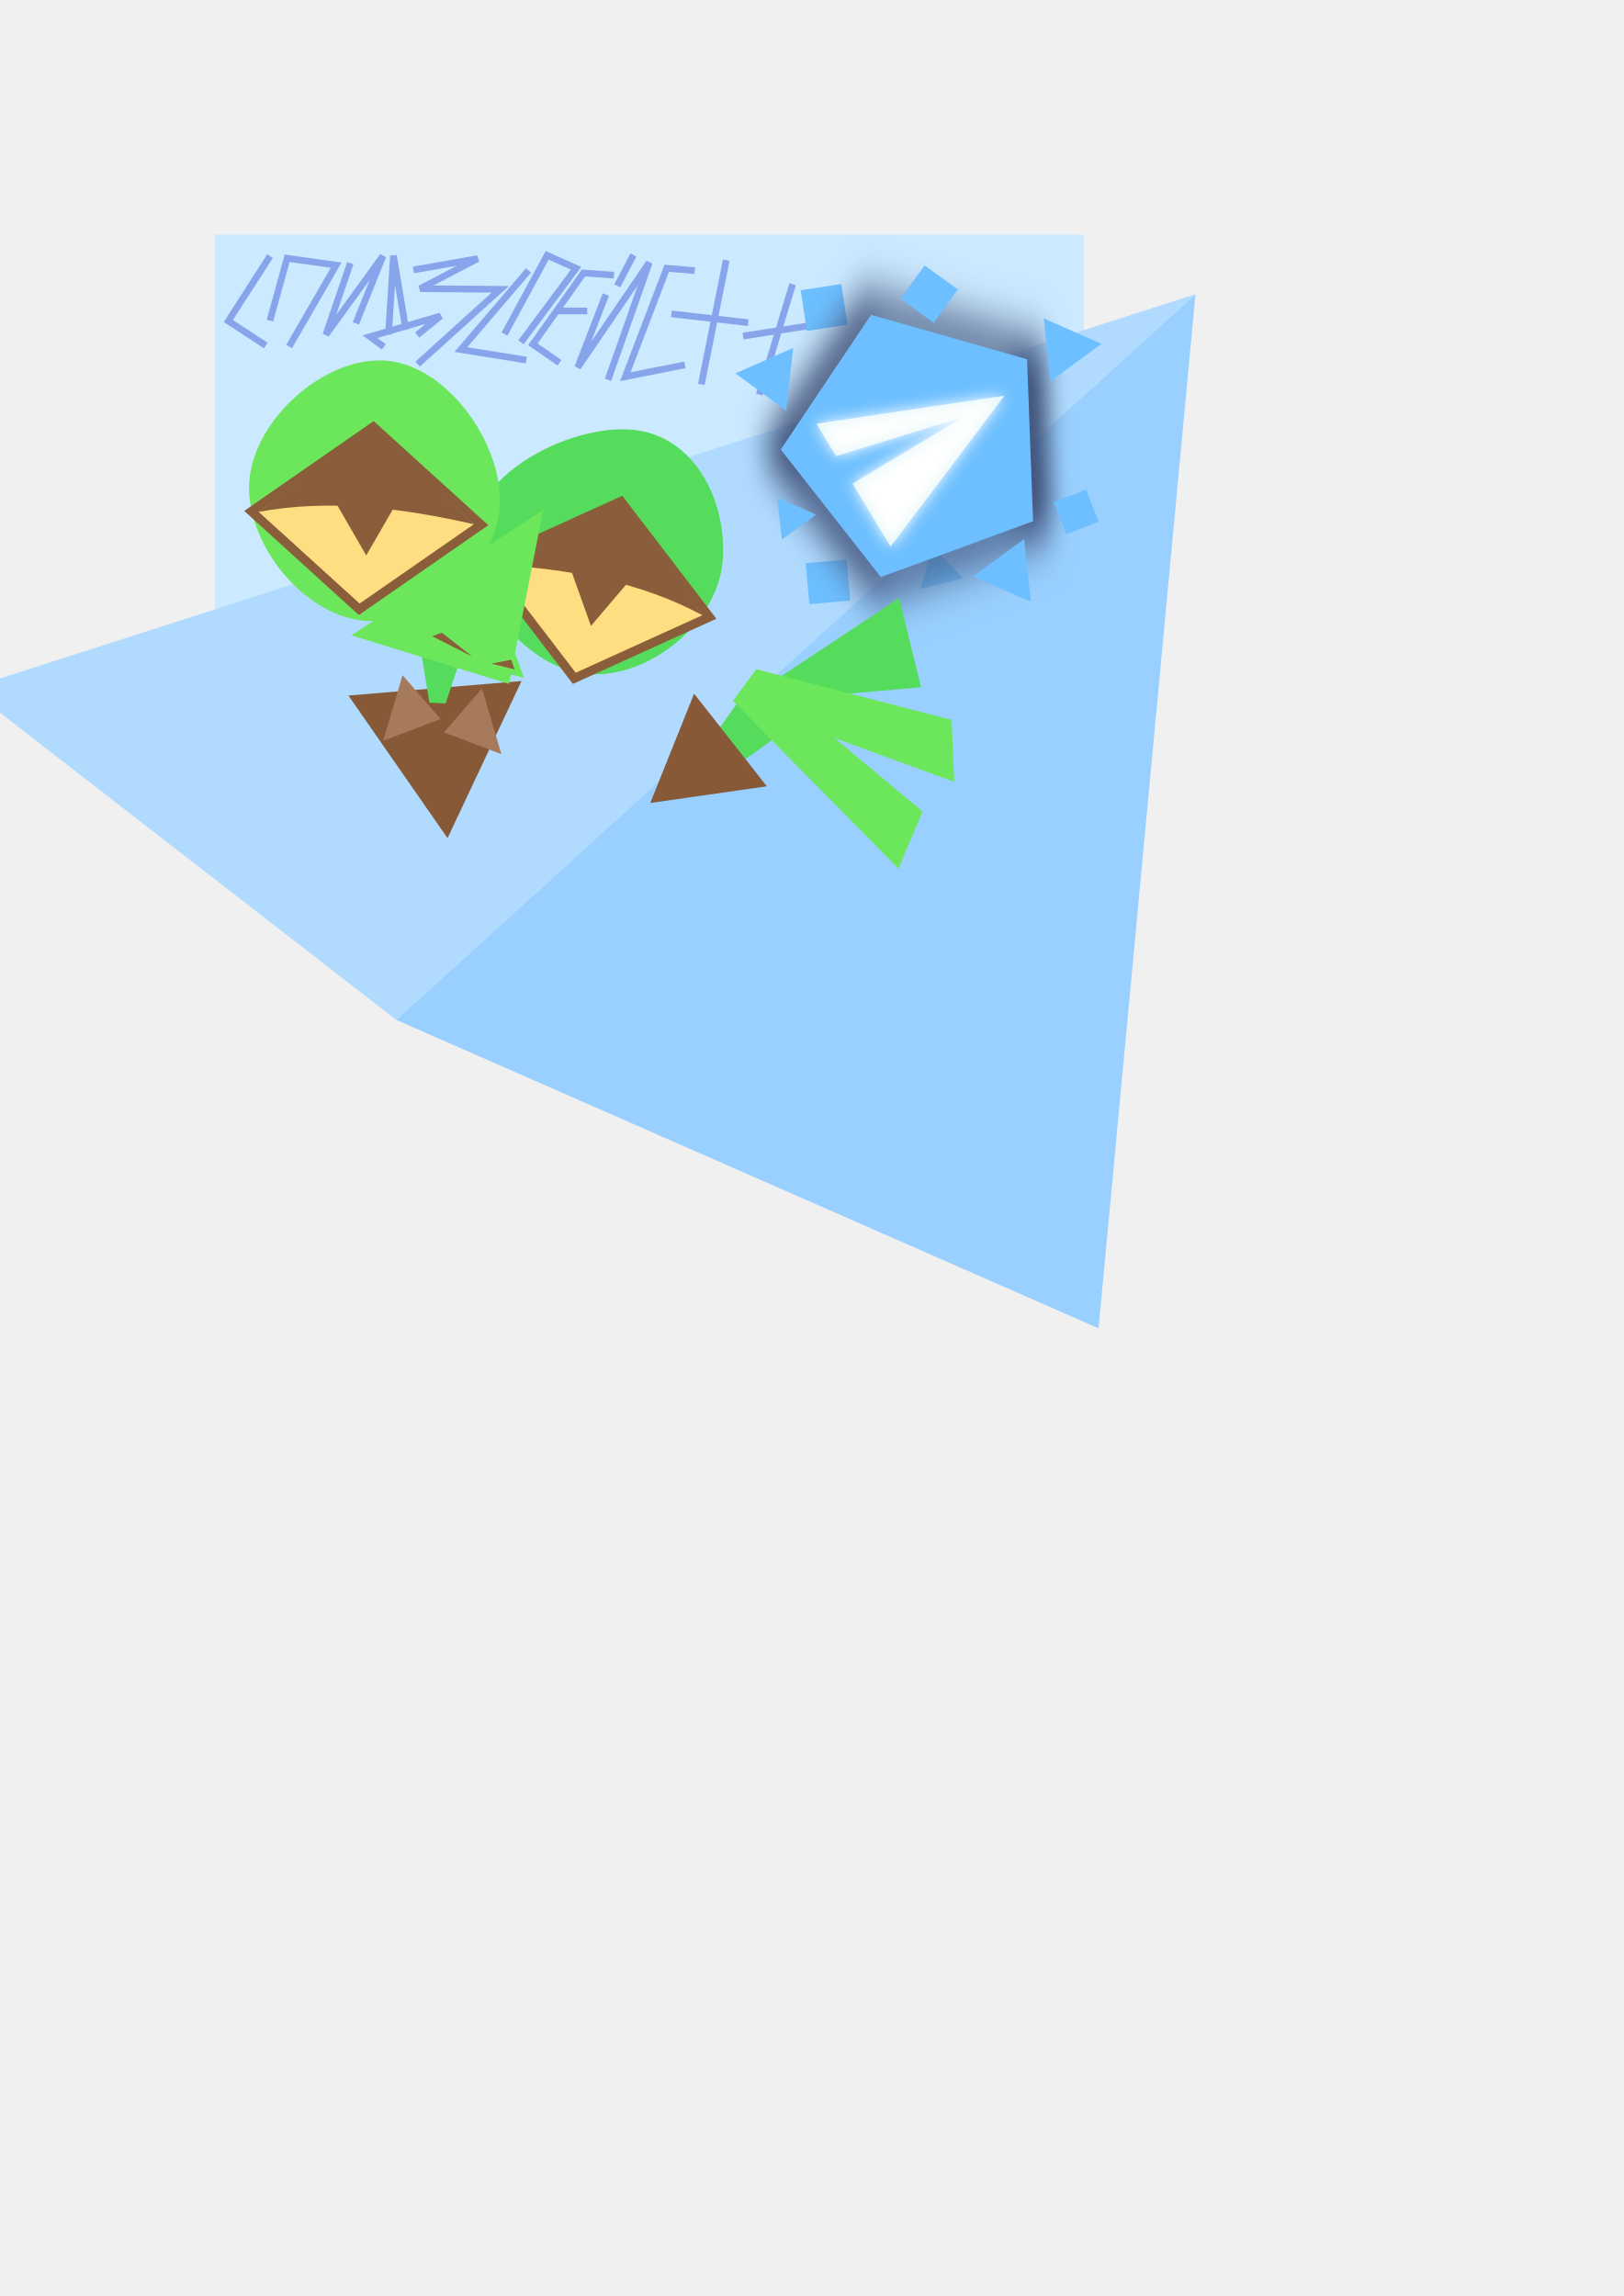
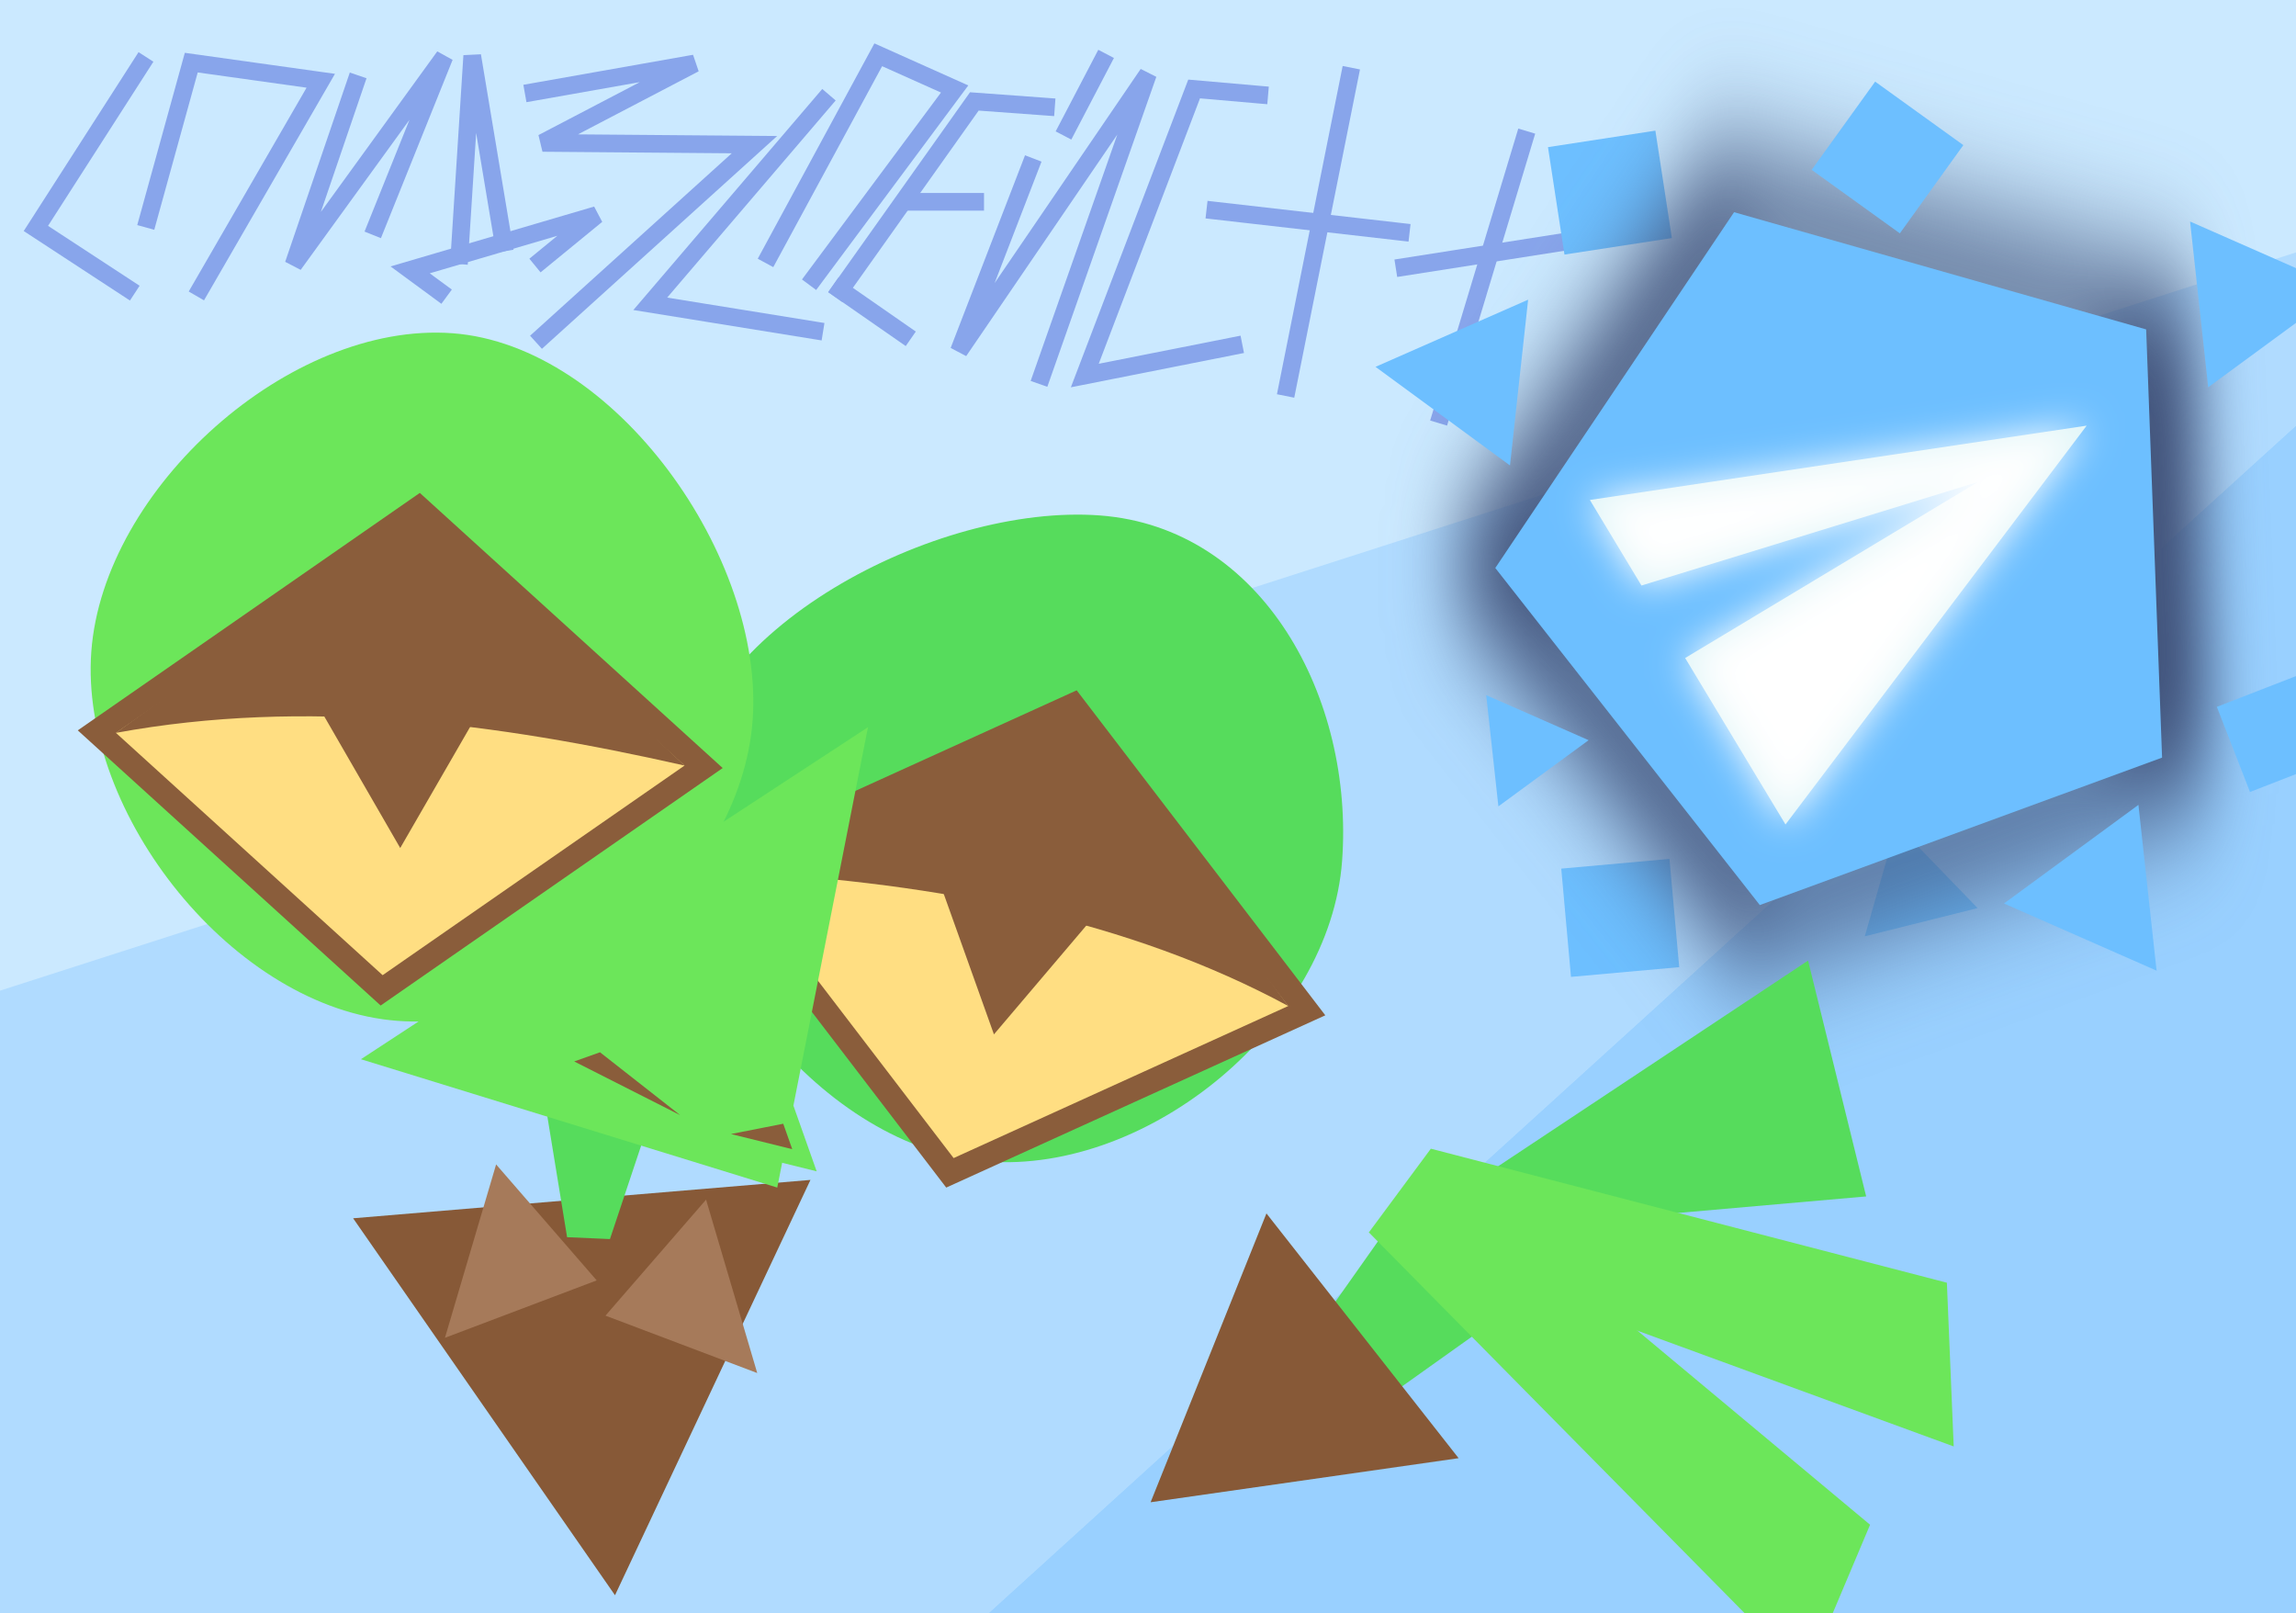
- <svg xmlns="http://www.w3.org/2000/svg" width="210mm" height="297mm" viewBox="0 0 210 297" version="1.1" id="svg1">
+ <svg xmlns="http://www.w3.org/2000/svg" width="112.391mm" height="78.93mm" viewBox="0 0 112.391 78.93" version="1.1" id="svg1">
  <defs id="defs1">
    <filter style="color-interpolation-filters:sRGB" id="filter15" x="-0.256" y="-0.256" width="1.517" height="1.524">
      <feGaussianBlur stdDeviation="1.597" id="feGaussianBlur15" />
    </filter>
    <filter style="color-interpolation-filters:sRGB" id="filter16" x="-0.094" y="-0.117" width="1.188" height="1.234">
      <feGaussianBlur stdDeviation="0.951" id="feGaussianBlur16" />
    </filter>
  </defs>
-   <g id="layer1">
+   <g id="layer1" transform="translate(-27.77665,-30.34558)">
    <rect style="fill:#cbe9ff;fill-opacity:1;stroke:none;stroke-width:0.388;stroke-linecap:square;stroke-dasharray:none;stroke-opacity:1;paint-order:stroke markers fill" id="rect15" width="112.391" height="78.93" x="27.777" y="30.346" />
    <g id="g33" transform="matrix(0.7444775,0,0,0.7444775,6.880845,10.28938)" style="stroke:#88a5eb;stroke-opacity:1">
      <path style="fill:none;fill-opacity:1;stroke:#88a5eb;stroke-width:1.161;stroke-linecap:square;stroke-dasharray:none;stroke-opacity:1;paint-order:stroke markers fill" d="m 37.352,31.171 -6.925,10.786 6.017,3.936" id="path16" />
      <path style="fill:none;fill-opacity:1;stroke:#88a5eb;stroke-width:1.161;stroke-linecap:square;stroke-dasharray:none;stroke-opacity:1;paint-order:stroke markers fill" d="m 37.806,41.332 2.838,-10.275 8.515,1.192 -7.89,13.643" id="path17" />
      <path style="fill:none;fill-opacity:1;stroke:#88a5eb;stroke-width:1.161;stroke-linecap:square;stroke-dasharray:none;stroke-opacity:1;paint-order:stroke markers fill" d="m 51.43,32.446 -4.062,11.894 9.921,-13.681 -4.497,11.183" id="path18" />
      <path style="fill:none;fill-opacity:1;stroke:#88a5eb;stroke-width:1.161;stroke-linecap:square;stroke-dasharray:none;stroke-opacity:1;paint-order:stroke markers fill" d="m 63.692,44.028 3.605,-2.952 -12.261,3.605 1.93,1.419" id="path19" />
      <path style="fill:none;fill-opacity:1;stroke:#88a5eb;stroke-width:1.161;stroke-linecap:square;stroke-dasharray:none;stroke-opacity:1;paint-order:stroke markers fill" d="m 58.28,43.727 0.837,-13.124 2.048,12.276" id="path20" />
      <path style="fill:none;fill-opacity:1;stroke:#88a5eb;stroke-width:1.161;stroke-linecap:square;stroke-dasharray:none;stroke-opacity:1;paint-order:stroke markers fill" d="m 63.153,32.985 10.585,-1.872 -9.997,5.222 13.934,0.114 -13.934,12.602 v 0" id="path21" />
      <path style="fill:none;fill-opacity:1;stroke:#88a5eb;stroke-width:1.161;stroke-linecap:square;stroke-dasharray:none;stroke-opacity:1;paint-order:stroke markers fill" d="M 82.197,33.608 70.824,46.912 81.611,48.654" id="path22" />
      <path style="fill:none;fill-opacity:1;stroke:#88a5eb;stroke-width:1.161;stroke-linecap:square;stroke-dasharray:none;stroke-opacity:1;paint-order:stroke markers fill" d="m 78.678,43.715 7.137,-13.173 5.022,2.248 -9.225,12.402" id="path23" />
      <path style="fill:none;fill-opacity:1;stroke:#88a5eb;stroke-width:1.161;stroke-linecap:square;stroke-dasharray:none;stroke-opacity:1;paint-order:stroke markers fill" d="m 83.333,46.004 8.799,-12.396 4.712,0.344" id="path24" />
      <path style="fill:none;fill-opacity:1;stroke:#88a5eb;stroke-width:1.161;stroke-linecap:square;stroke-dasharray:none;stroke-opacity:1;paint-order:stroke markers fill" d="m 88.101,40.207 4.087,-10e-7" id="path25" />
      <path style="fill:none;fill-opacity:1;stroke:#88a5eb;stroke-width:1.161;stroke-linecap:square;stroke-dasharray:none;stroke-opacity:1;paint-order:stroke markers fill" d="M 83.333,46.004 87.476,48.882" id="path26" />
      <path style="fill:none;fill-opacity:1;stroke:#88a5eb;stroke-width:1.161;stroke-linecap:square;stroke-dasharray:none;stroke-opacity:1;paint-order:stroke markers fill" d="M 95.798,37.898 91.117,50.023 103.551,31.799 96.576,51.628" id="path27" />
      <path style="fill:none;fill-opacity:1;stroke:#88a5eb;stroke-width:1.161;stroke-linecap:square;stroke-dasharray:none;stroke-opacity:1;paint-order:stroke markers fill" d="m 100.528,30.997 -2.266,4.335" id="path28" />
      <path style="fill:none;fill-opacity:1;stroke:#88a5eb;stroke-width:1.161;stroke-linecap:square;stroke-dasharray:none;stroke-opacity:1;paint-order:stroke markers fill" d="m 109.18,49.689 -9.785,1.939 7.189,-18.839 4.282,0.374" id="path29" />
      <path style="fill:none;fill-opacity:1;stroke:#88a5eb;stroke-width:1.161;stroke-linecap:square;stroke-dasharray:none;stroke-opacity:1;paint-order:stroke markers fill" d="m 116.806,31.96 -4.094,20.442" id="path30" />
      <path style="fill:none;fill-opacity:1;stroke:#88a5eb;stroke-width:1.161;stroke-linecap:square;stroke-dasharray:none;stroke-opacity:1;paint-order:stroke markers fill" d="m 107.976,40.787 12.195,1.393" id="path31" />
      <path style="fill:none;fill-opacity:1;stroke:#88a5eb;stroke-width:1.161;stroke-linecap:square;stroke-dasharray:none;stroke-opacity:1;paint-order:stroke markers fill" d="m 128.286,36.115 -5.459,18.082" id="path32" />
      <path style="fill:none;fill-opacity:1;stroke:#88a5eb;stroke-width:1.161;stroke-linecap:square;stroke-dasharray:none;stroke-opacity:1;paint-order:stroke markers fill" d="m 120.419,44.484 10.597,-1.66" id="path33" />
    </g>
    <path id="path15" style="fill:#b0dbff;fill-opacity:1;stroke-width:0.43;stroke-linecap:square;paint-order:stroke markers fill" d="M 154.618,38.053 51.245,131.927 -4.041,89.059 Z" />
    <path id="path15-1" style="fill:#99d0ff;fill-opacity:1;stroke-width:0.43;stroke-linecap:square;paint-order:stroke markers fill" d="M 154.618,38.053 142.082,171.827 51.245,131.927 Z" />
    <path style="fill:#6dbfff;fill-opacity:1;stroke:none;stroke-width:0.43;stroke-linecap:square;stroke-dasharray:none;stroke-opacity:1;paint-order:stroke markers fill" id="path14-4-0-8-2" d="m 102.917,47.57 -4.087,-1.589 1.589,-4.087 4.087,1.589 z" transform="matrix(-1.184189,-0.2628861,-0.2628861,1.184189,238.7372,13.52793)" />
    <path style="fill:#6dbfff;fill-opacity:1;stroke:none;stroke-width:0.43;stroke-linecap:square;stroke-dasharray:none;stroke-opacity:1;paint-order:stroke markers fill" id="path14-9" d="m 102.917,47.57 -4.331,-3.176 4.916,-2.163 z" transform="matrix(0.3676782,0.9942437,-0.9942437,0.3676782,128.5145,-43.64403)" />
    <path style="fill:#6dbfff;fill-opacity:1;stroke:none;stroke-width:0.43;stroke-linecap:square;stroke-dasharray:none;stroke-opacity:1;paint-order:stroke markers fill" id="path14-4-0-8-7" d="m 102.917,47.57 -4.087,-1.589 1.589,-4.087 4.087,1.589 z" transform="matrix(-1.16539,-0.3365718,-0.3365718,1.16539,240.6269,57.35736)" />
    <path style="fill:none;fill-opacity:1;stroke:#3e4f77;stroke-width:3.162;stroke-linecap:square;stroke-dasharray:none;stroke-opacity:1;paint-order:stroke markers fill;filter:url(#filter15)" id="path12-0" d="m 121.479,44.845 5.423,12.518 -10.23,9.025 -11.745,-6.94 2.971,-13.315 z" transform="matrix(1.432365,0.5582651,-0.5582651,1.432365,-16.13397,-85.58456)" />
    <path id="path11" style="fill:#56dc5c;stroke-width:0.43;stroke-linecap:square;paint-order:stroke markers fill" d="m 95.798,90.95 20.485,-13.592 2.844,11.543 z" />
    <path id="rect11" style="fill:#56dc5c;stroke-width:0.43;stroke-linecap:square;paint-order:stroke markers fill" d="m 97.882,87.343 7.641,4.365 -13.779,9.811 -2.444,-2.024 z" />
    <path style="fill:#875937;fill-opacity:1;stroke:none;stroke-width:0.43;stroke-linecap:square;stroke-dasharray:none;stroke-opacity:1;paint-order:stroke markers fill" id="path9" d="M 58.443,98.262 45.624,79.813 68.011,77.936 Z" transform="translate(-0.5619553,10.15742)" />
    <path id="rect7" style="fill:#56dc5c;stroke-width:1.53;stroke-linecap:square;paint-order:stroke markers fill" d="m 53.89,80.825 6.799,1.016 -3.055,9.147 -2.098,-0.092 z" />
    <path id="path2-5" style="fill:#56dc5c;fill-opacity:1;stroke-width:3.636;stroke-linecap:square;paint-order:stroke markers fill" d="M 93.473,72.487 C 92.88,80.461 84.07,87.786 76.096,87.193 68.122,86.599 60.509,77.085 61.102,69.111 c 0.593,-7.974 12.535,-14.133 20.509,-13.539 7.974,0.593 12.455,8.942 11.862,16.916 z" />
    <path id="path3-5" style="fill:#ffde82;fill-opacity:1;stroke:#8a5d3b;stroke-width:2.33;stroke-linecap:square;stroke-dasharray:none;stroke-opacity:1;paint-order:stroke markers fill" d="m 80.119,65.575 -16.379,7.442 10.717,14.007 16.379,-7.442 z" />
    <path style="fill:#8a5d3b;fill-opacity:1;stroke-width:3.13;stroke-linecap:square;paint-order:stroke markers fill" id="path5-8" d="m 47.368,63.39 -2.565,-4.443 5.13,0 z" transform="matrix(1.534896,0.2797927,-0.2797927,1.534896,21.46181,-29.58022)" />
    <path id="path4-2" style="fill:#8a5d3b;fill-opacity:1;stroke-width:3.13;stroke-linecap:square;paint-order:stroke markers fill" d="M 80.233,65.078 90.837,79.582 C 83.088,75.399 73.832,73.558 63.74,73.016 Z" />
    <path id="path1" style="fill:#6ce65a;fill-opacity:1;stroke-width:3.13;stroke-linecap:square;paint-order:stroke markers fill" d="M 70.265,65.936 65.824,88.468 45.444,82.186 Z" />
    <path id="path2" style="fill:#6ce65a;fill-opacity:1;stroke-width:3.636;stroke-linecap:square;paint-order:stroke markers fill" d="M 64.618,65.604 C 64.025,73.578 55.215,80.902 47.241,80.309 39.267,79.716 31.654,70.202 32.247,62.228 32.84,54.254 41.954,46.062 49.928,46.655 c 7.974,0.593 15.284,10.975 14.69,18.949 z" />
    <path id="path3" style="fill:#ffde82;fill-opacity:1;stroke:#8a5d3b;stroke-width:2.33;stroke-linecap:square;stroke-dasharray:none;stroke-opacity:1;paint-order:stroke markers fill" d="M 48.23,55.955 33.451,66.213 46.507,78.072 61.286,67.813 Z" />
    <path style="fill:#8a5d3b;fill-opacity:1;stroke-width:3.13;stroke-linecap:square;paint-order:stroke markers fill" id="path5" d="m 47.368,63.39 -2.565,-4.443 5.13,0 z" transform="matrix(1.560189,0,0,1.560189,-26.53528,-27.05139)" />
    <path id="path4" style="fill:#8a5d3b;fill-opacity:1;stroke-width:3.13;stroke-linecap:square;paint-order:stroke markers fill" d="m 48.287,55.572 12.999,12.241 c -9.235,-2.083 -18.493,-3.314 -27.834,-1.6 z" />
    <path id="path7-8" style="fill:#8a5d3b;fill-opacity:1;stroke:#6ce65a;stroke-width:1.53;stroke-linecap:square;stroke-dasharray:none;stroke-opacity:1;paint-order:stroke markers fill" d="m 66.558,86.589 -0.441,-1.246 -2.557,0.504 z" />
    <path id="path7" style="fill:#8a5d3b;fill-opacity:1;stroke:none;stroke-width:0.73;stroke-linecap:square;stroke-dasharray:none;stroke-opacity:1;paint-order:stroke markers fill" d="m 55.884,82.295 1.263,-0.449 3.923,3.076 z" />
    <path id="path8" style="fill:#a67a5a;stroke-width:0.43;stroke-linecap:square;paint-order:stroke markers fill" d="m 49.557,95.821 2.505,-8.486 4.924,5.676 z" />
    <path id="path8-8" style="fill:#a67a5a;stroke-width:0.43;stroke-linecap:square;paint-order:stroke markers fill" d="m 64.844,97.545 -2.505,-8.486 -4.924,5.676 z" />
    <path style="fill:#875937;fill-opacity:1;stroke:none;stroke-width:0.43;stroke-linecap:square;stroke-dasharray:none;stroke-opacity:1;paint-order:stroke markers fill" id="path10" d="m 86.171,87.533 3.606,-11.846 8.456,9.046 z" transform="matrix(1.225476,0.105668,-0.105668,1.225476,-12.25181,-12.50629)" />
    <path id="rect10" style="fill:#6ce65a;stroke-width:0.43;stroke-linecap:square;paint-order:stroke markers fill" d="M 97.818,86.565 123.078,93.124 123.412,101.138 94.784,90.662 Z" />
    <path id="rect10-3" style="fill:#6ce65a;stroke-width:0.43;stroke-linecap:square;paint-order:stroke markers fill" d="m 99.277,88.252 20.041,16.717 -3.119,7.39 -21.415,-21.697 z" />
    <path style="fill:#6dbfff;fill-opacity:1;stroke:none;stroke-width:0.43;stroke-linecap:square;stroke-dasharray:none;stroke-opacity:1;paint-order:stroke markers fill" id="path12" d="m 121.479,44.845 5.423,12.518 -10.23,9.025 -11.745,-6.94 2.971,-13.315 z" transform="matrix(1.432365,0.5582651,-0.5582651,1.432365,-16.13397,-85.58456)" />
    <path id="path13" style="fill:#ddf4f7;stroke-width:0.43;stroke-linecap:square;paint-order:stroke markers fill" d="m 129.921,51.177 -14.743,19.52 -4.912,-8.147 14.339,-8.618 -16.478,5.07 -2.524,-4.187 z" />
    <path style="fill:#6dbfff;fill-opacity:1;stroke:none;stroke-width:0.43;stroke-linecap:square;stroke-dasharray:none;stroke-opacity:1;paint-order:stroke markers fill" id="path14" d="m 102.917,47.57 -4.331,-3.176 4.916,-2.163 z" transform="matrix(1.519615,0,0,1.519615,-54.70305,-19.16238)" />
    <path style="fill:#6dbfff;fill-opacity:1;stroke:none;stroke-width:0.43;stroke-linecap:square;stroke-dasharray:none;stroke-opacity:1;paint-order:stroke markers fill" id="path14-4" d="m 102.917,47.57 -4.331,-3.176 4.916,-2.163 z" transform="matrix(-1.519615,0,0,1.519615,292.2649,-22.98825)" />
    <path style="fill:#6dbfff;fill-opacity:1;stroke:none;stroke-width:0.43;stroke-linecap:square;stroke-dasharray:none;stroke-opacity:1;paint-order:stroke markers fill" id="path14-4-5" d="m 102.917,47.57 -4.331,-3.176 4.916,-2.163 z" transform="matrix(1.519615,0,0,-1.519615,-23.93984,142.0264)" />
    <path style="fill:#6dbfff;fill-opacity:1;stroke:none;stroke-width:0.43;stroke-linecap:square;stroke-dasharray:none;stroke-opacity:1;paint-order:stroke markers fill" id="path14-4-0" d="m 102.917,47.57 -4.087,-1.589 1.589,-4.087 4.087,1.589 z" transform="matrix(-1.019615,0,0,1.019615,242.8507,20.60393)" />
    <path style="fill:#6dbfff;fill-opacity:1;stroke:none;stroke-width:0.43;stroke-linecap:square;stroke-dasharray:none;stroke-opacity:1;paint-order:stroke markers fill" id="path14-4-0-3" d="m 102.917,47.57 -4.331,-3.176 4.916,-2.163 z" transform="matrix(-1.019615,0,0,1.019615,206.0599,21.3073)" />
    <path style="fill:#6dbfff;fill-opacity:1;stroke:none;stroke-width:0.43;stroke-linecap:square;stroke-dasharray:none;stroke-opacity:1;paint-order:stroke markers fill" id="path14-4-0-8" d="m 102.917,47.57 -4.087,-1.589 1.589,-4.087 4.087,1.589 z" transform="matrix(-1.017283,0.6607177,0.6607177,1.017283,194.0412,-74.62597)" />
-     <path id="path13-4" style="fill:#ffffff;stroke-width:0.43;stroke-linecap:square;paint-order:stroke markers fill;fill-opacity:1;filter:url(#filter16)" d="m 129.921,51.177 -14.743,19.52 -4.912,-8.147 14.339,-8.618 -16.478,5.07 -2.524,-4.187 z" />
+     <path id="path13-4" style="fill:#ffffff;fill-opacity:1;stroke-width:0.43;stroke-linecap:square;paint-order:stroke markers fill;filter:url(#filter16)" d="m 129.921,51.177 -14.743,19.52 -4.912,-8.147 14.339,-8.618 -16.478,5.07 -2.524,-4.187 z" />
  </g>
</svg>
